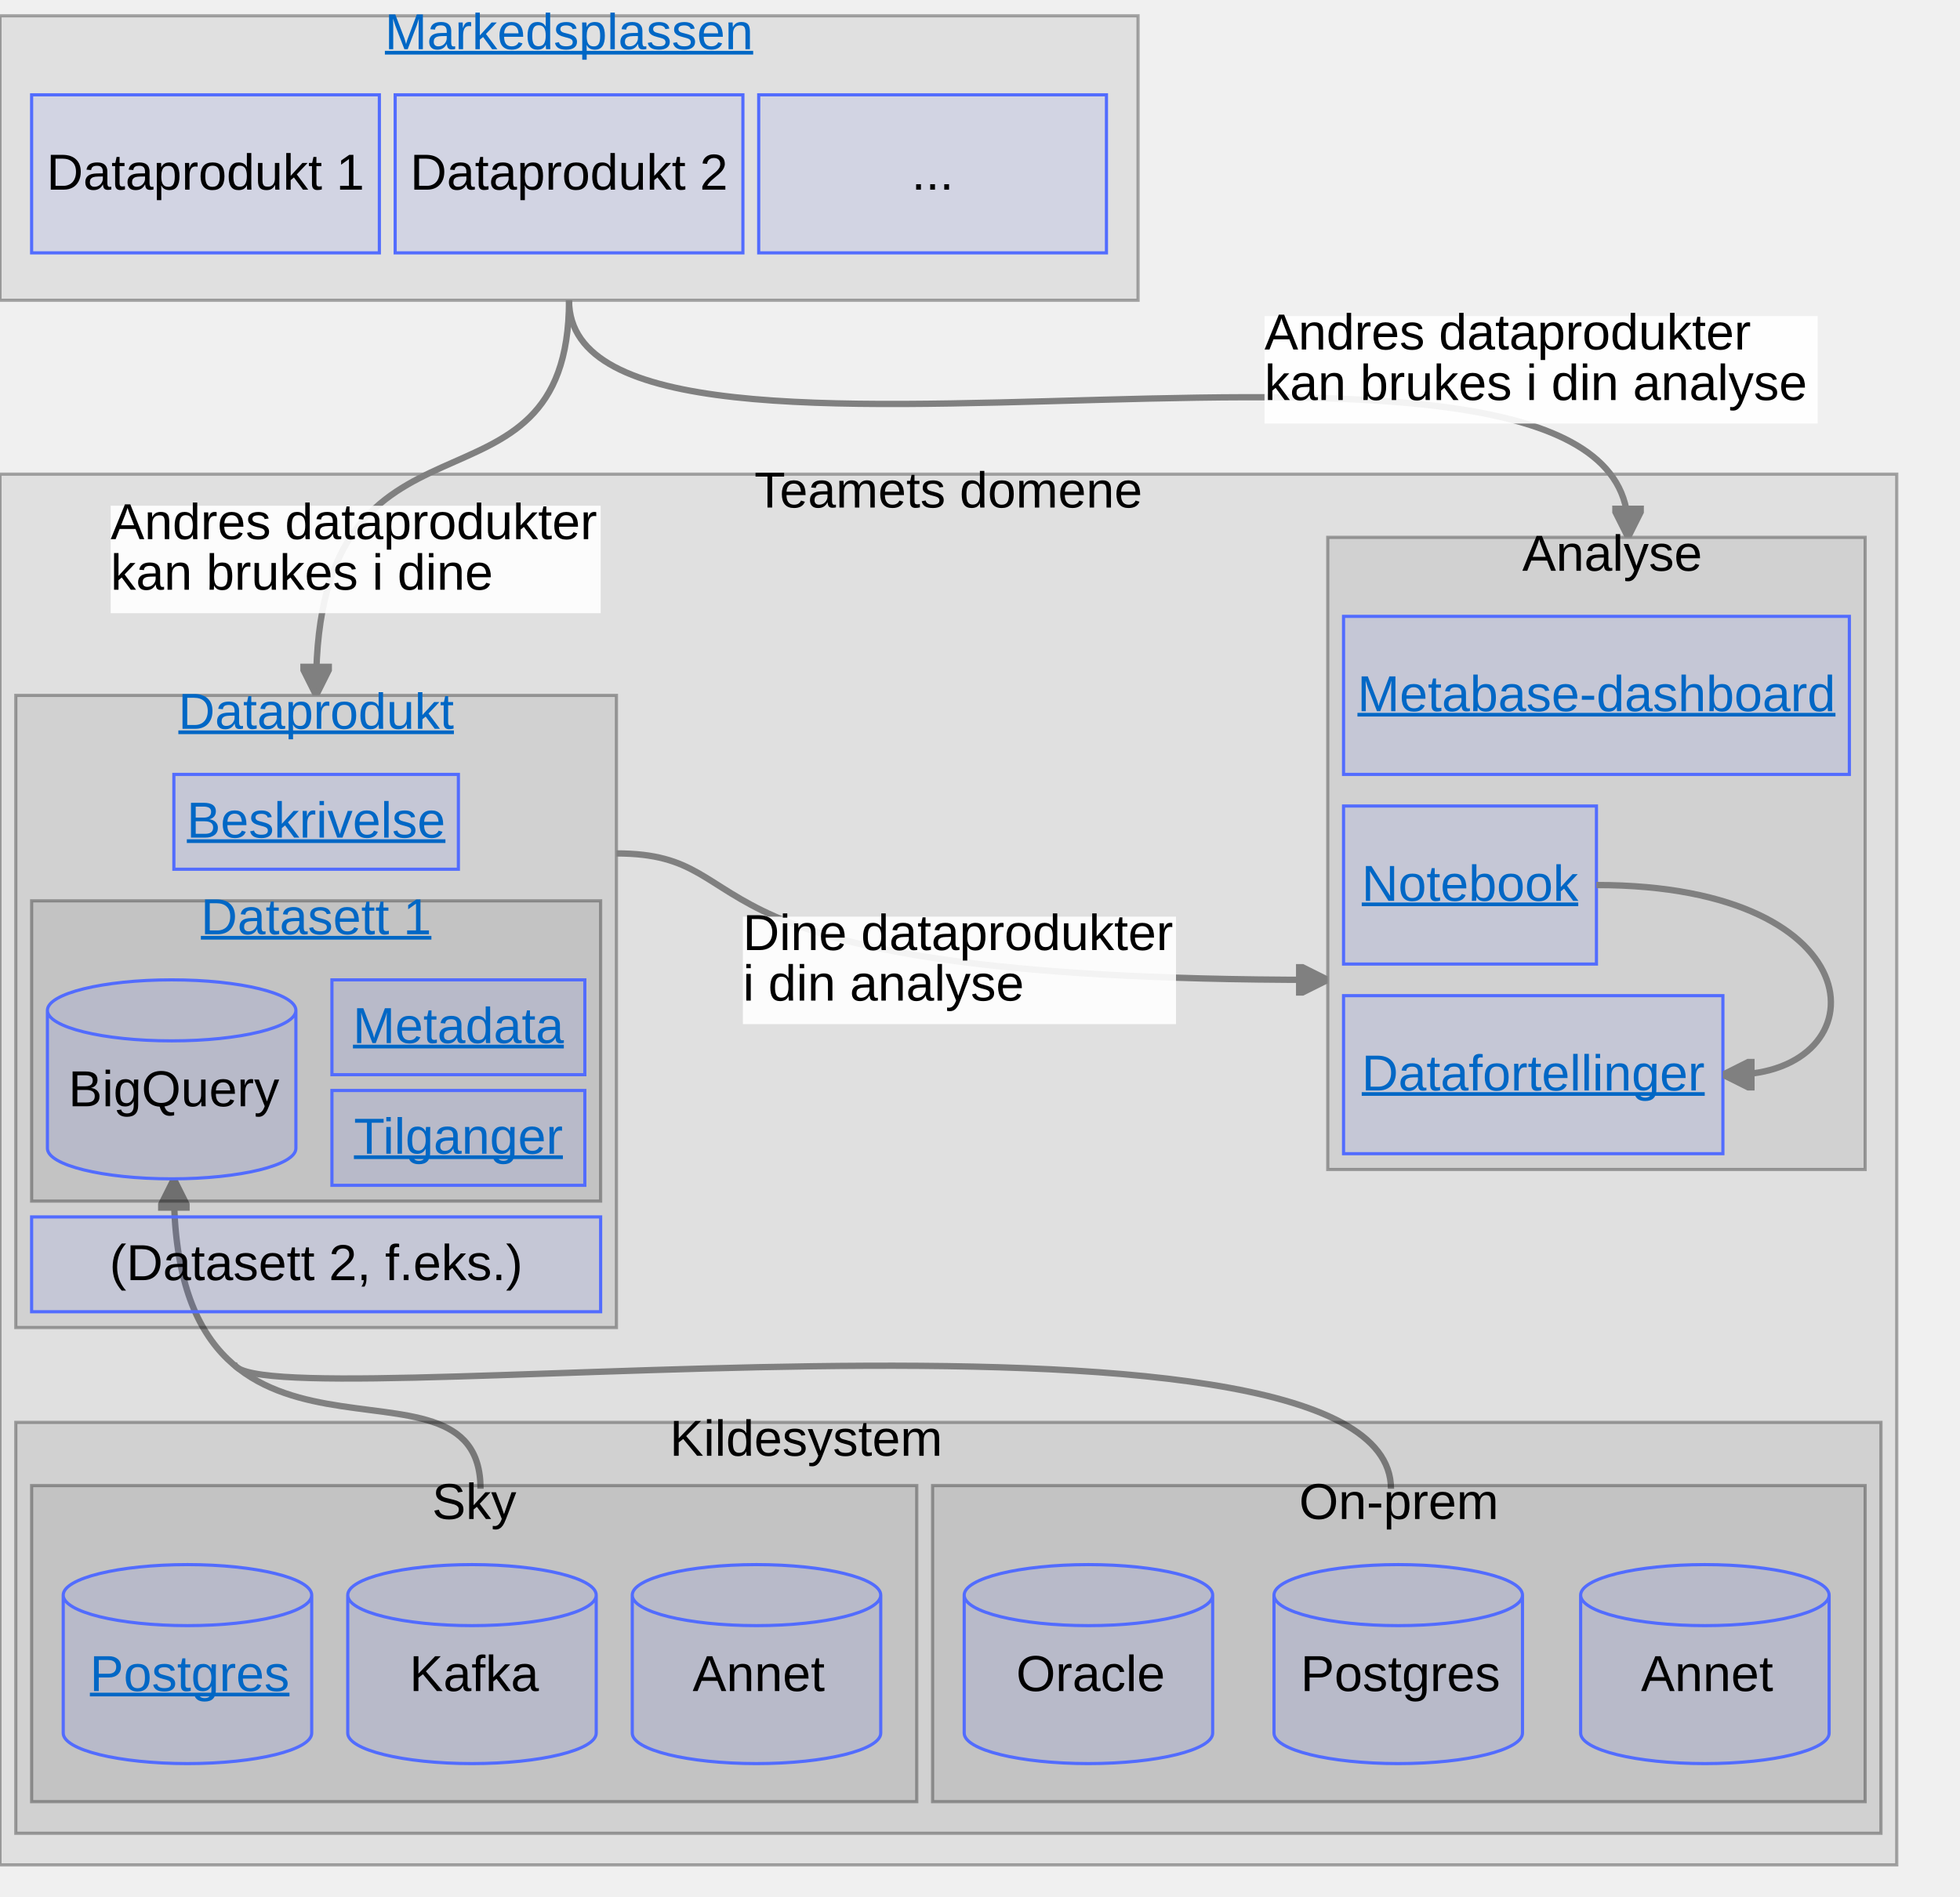
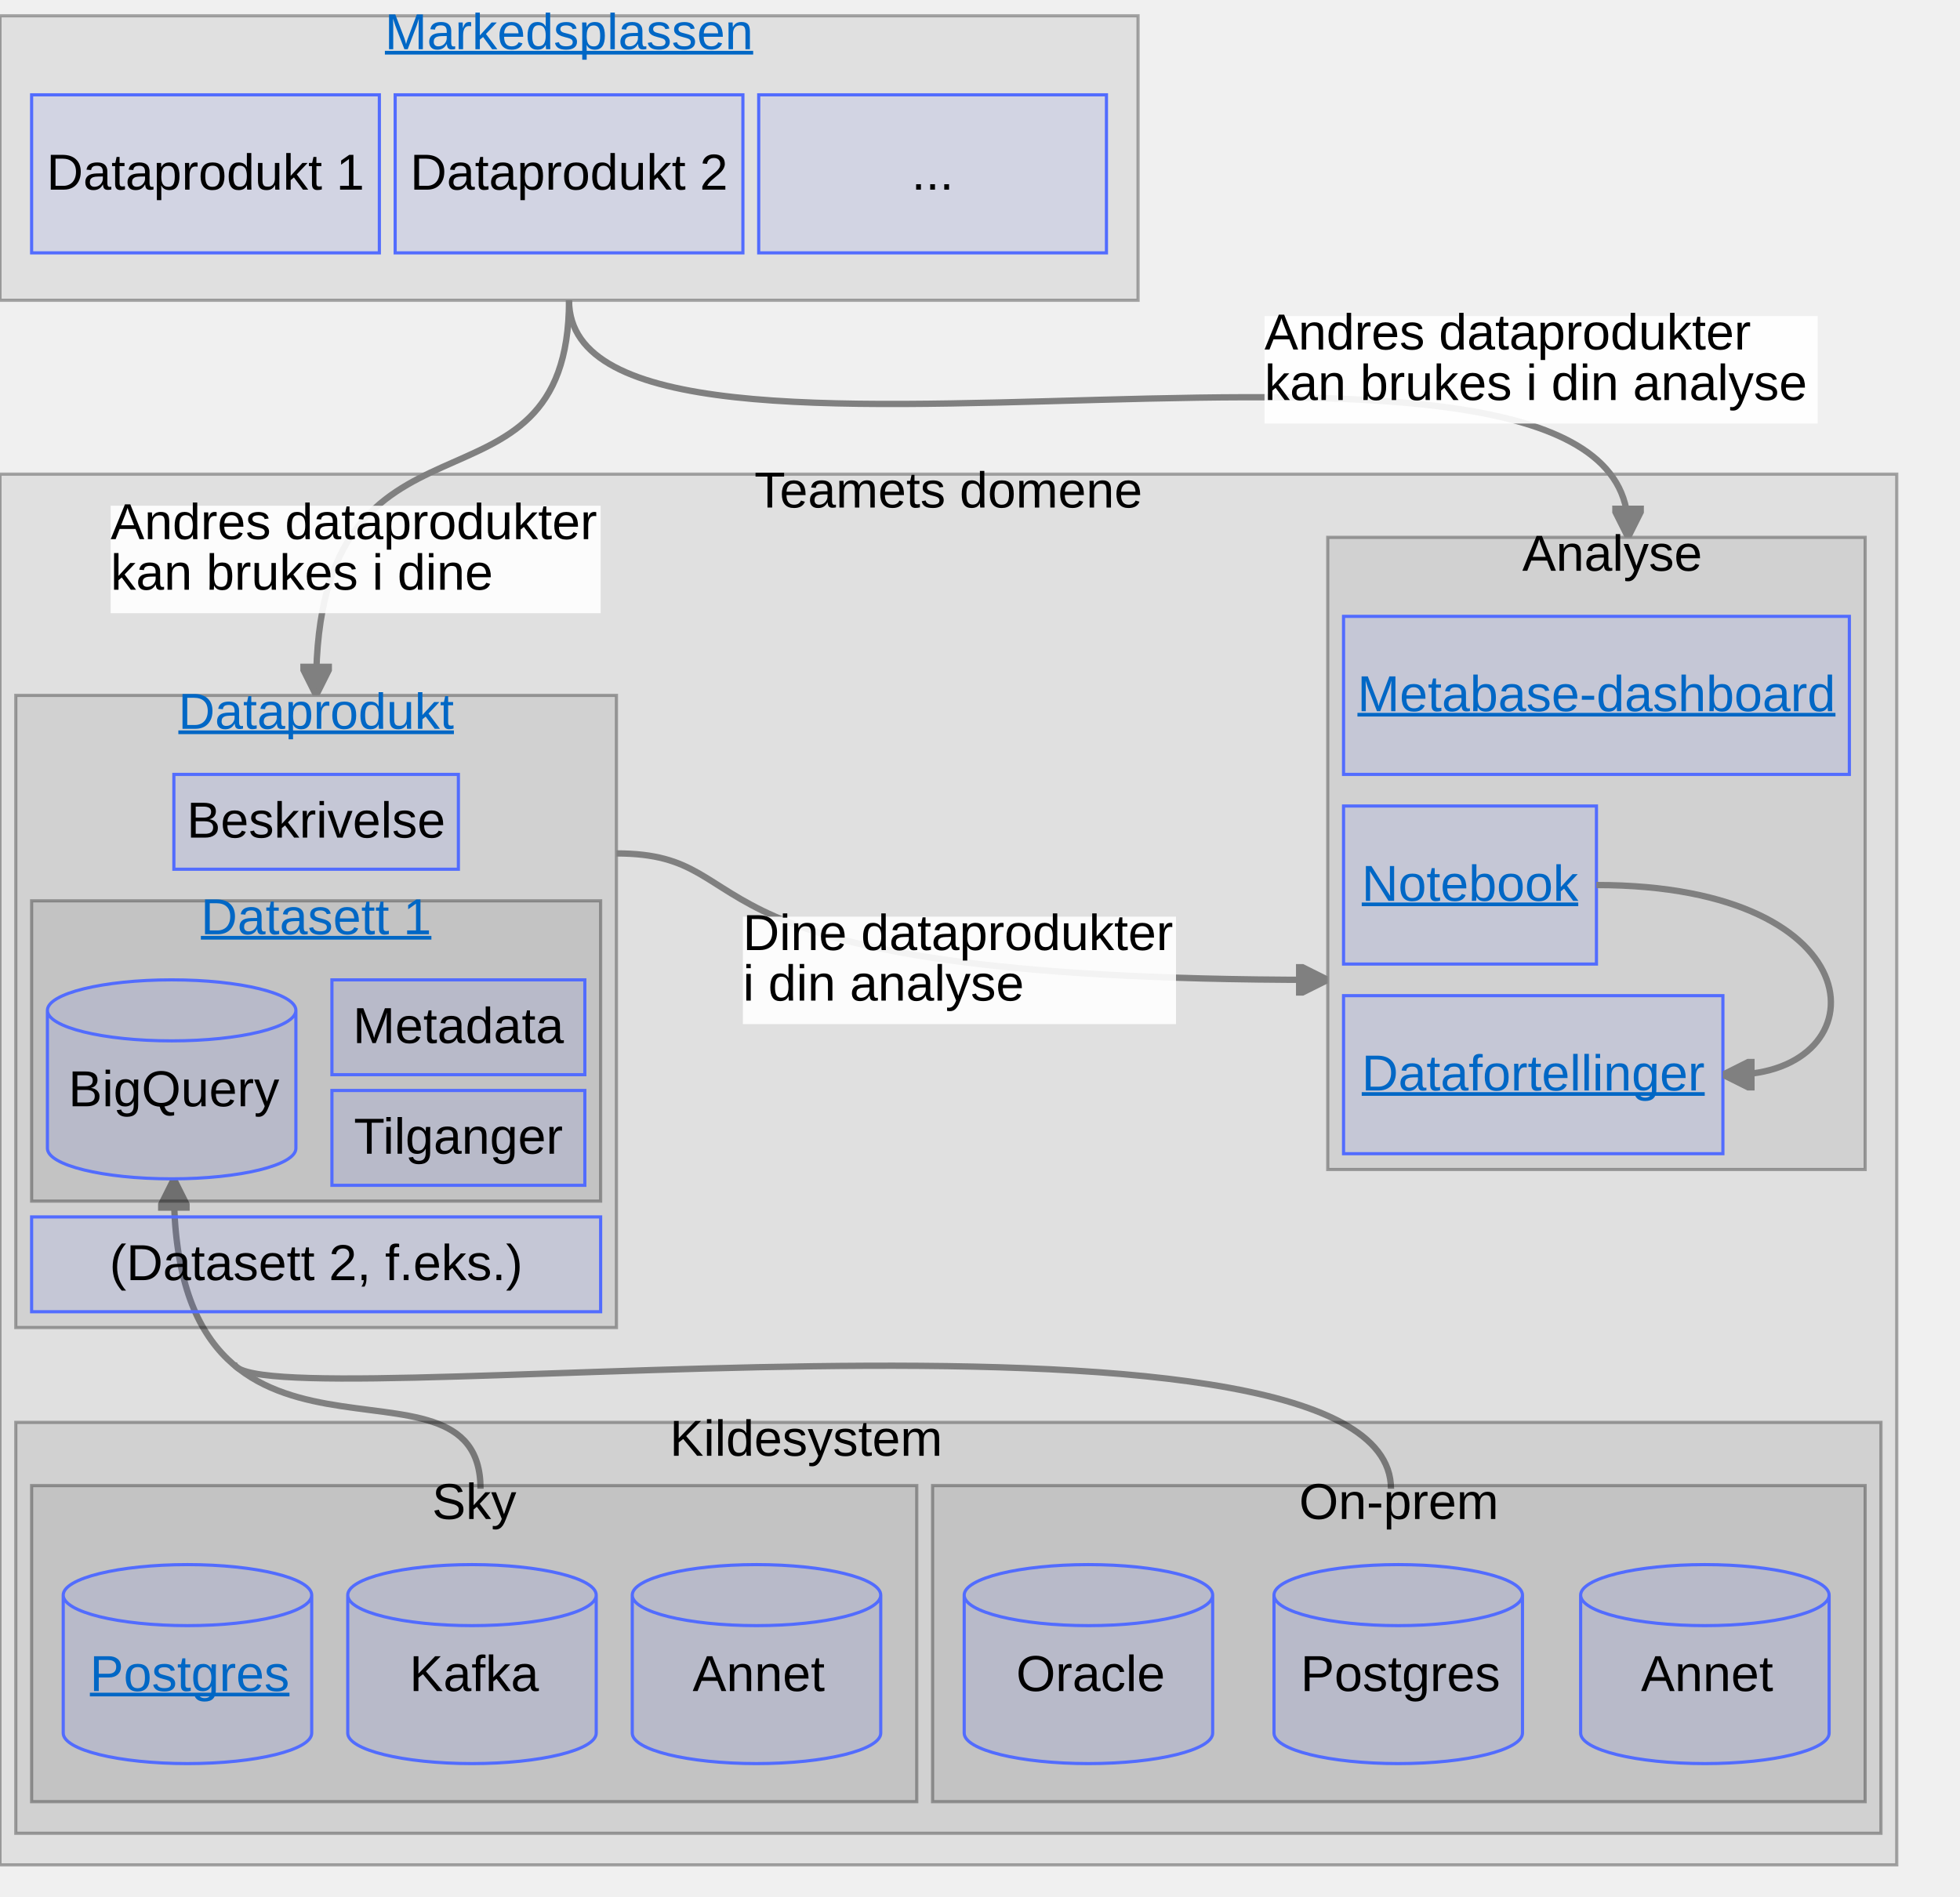
<svg xmlns="http://www.w3.org/2000/svg" version="1.1" viewBox="0 0 620 600">
  <style>
        * {
            font-family: "trebuchet ms", verdana, arial, sans-serif;
            font-size: 16px;
        }
        a {
            fill: #0067c5;
            text-decoration: underline;
        }

        a:hover {
            text-decoration: none;
        }

        .edge {
            stroke: gray;
            stroke-width: 2px;
            fill: transparent;
        }

        .subgraph &gt; rect {
            fill: black;
            stroke: black;
            fill-opacity: 0.07;
            stroke-opacity: 0.32;
        }

        .area {
            fill: black;
            stroke: black;
            fill-opacity: 0.07;
            stroke-opacity: 0.32;
        }

        .label {
            fill: white;
            fill-opacity: 0.9;
            stroke: transparent;
        }

        .node {
            stroke: #526cfe;
            fill: #526cfe;
            fill-opacity: 0.1;
            stroke-width: 1px;
        }
    </style>
  <g id="markedsplassen" class="subgraph" transform="translate(0,5)">
    <rect width="360" height="90" />
    <text x="180" dominant-baseline="text-before-edge" text-anchor="middle">
      <a href="https://data.intern.nav.no" target="_top">Markedsplassen</a>
    </text>
    <g transform="translate(10,25)">
      <rect class="node" width="110" height="50" />
      <text x="55" y="30" dominant-baseline="center" text-anchor="middle">Dataprodukt 1</text>
    </g>
    <g transform="translate(125,25)">
      <rect class="node" width="110" height="50" />
      <text x="55" y="30" dominant-baseline="center" text-anchor="middle">Dataprodukt 2</text>
    </g>
    <g transform="translate(240,25)">
      <rect class="node" width="110" height="50" />
      <text x="55" y="30" dominant-baseline="center" text-anchor="middle">...</text>
    </g>
  </g>
  <g id="teamets-domene" class="subgraph" transform="translate(0,150)">
    <rect width="600" height="440" />
    <text x="300" dominant-baseline="text-before-edge" text-anchor="middle">Teamets domene</text>
    <g id="analyse" class="subgraph" transform="translate(420, 20)">
      <rect width="170" height="200" />
      <text x="90" dominant-baseline="text-before-edge" text-anchor="middle">Analyse</text>
      <g transform="translate(5,25)">
        <rect class="node" width="160" height="50" />
        <text x="80" y="30" dominant-baseline="center" text-anchor="middle">
-           <a href="/dele-innsikt/metabase/" target="_top">Metabase-dashboard</a>
+           <a href="/analyse/metabase/" target="_top">Metabase-dashboard</a>
        </text>
      </g>
      <g transform="translate(5,85)">
        <rect class="node" width="80" height="50" />
        <text x="40" y="30" dominant-baseline="center" text-anchor="middle">
-           <a href="/prosessere-data/notebook_intro/" target="_top">Notebook</a>
+           <a href="/analyse/notebook/" target="_top">Notebook</a>
        </text>
      </g>
      <g transform="translate(5,145)">
        <rect class="node" width="120" height="50" />
        <text x="60" y="30" dominant-baseline="center" text-anchor="middle">
-           <a href="/dele-innsikt/datafortelling/" target="_top">Datafortellinger</a>
+           <a href="/analyse/datafortellinger/" target="_top">Datafortellinger</a>
        </text>
      </g>
      <path marker-end="url(#end)" class="edge" d="M85 110 C 175 110, 175 170, 128 170" />
    </g>
    <g transform="translate(5, 50)">
      <g transform="translate(0, 61)">
        <path marker-end="url(#end)" class="edge" d="M147 210 C 147 160, 50 220, 50 115" />
        <path class="edge" d="M435 210 C 435 140, 69 190, 69 170" />
      </g>
      <g id="dataprodukt" class="subgraph" transform="translate(0, 20)">
        <rect width="190" height="200" />
        <text x="95" dominant-baseline="text-before-edge" text-anchor="middle">
          <a href="/dataprodukter/dataprodukt" target="_top">Dataprodukt</a>
        </text>
        <g transform="translate(50,25)">
          <rect class="node" width="90" height="30" />
-           <text x="45" y="20" dominant-baseline="center" text-anchor="middle">
-             <a href="/dataprodukter/konsumere/finne/" target="_top">Beskrivelse</a>
-           </text>
+           <text x="45" y="20" dominant-baseline="center" text-anchor="middle">Beskrivelse</text>
        </g>
        <g transform="translate(5, 165)">
          <rect class="node" width="180" height="30" />
          <text x="90" y="20" dominant-baseline="center" text-anchor="middle">(Datasett 2, f.eks.)</text>
        </g>
        <g id="datasett" class="subgraph" transform="translate(5, 65)">
          <rect width="180" height="95" />
          <text x="90" dominant-baseline="text-before-edge" text-anchor="middle">
            <a href="/dataprodukter/dataprodukt#hva-er-et-datasett" target="_top">Datasett 1</a>
          </text>
          <g id="bq" transform="translate(5,25)">
            <path class="node" d="M 0,9.651 a 39.3,9.651 0,0,0 78.6 0 a 39.3,9.651 0,0,0 -78.6 0 l 0,43.651 a 39.3,9.651 0,0,0 78.6 0 l 0,-43.651" />
            <text x="40" y="40" dominant-baseline="center" text-anchor="middle">BigQuery</text>
          </g>
          <g transform="translate(95,25)">
            <rect class="node" width="80" height="30" />
-             <text x="40" y="20" dominant-baseline="center" text-anchor="middle">
-               <a href="/dataprodukter/konsumere/finne/" target="_top">Metadata</a>
-             </text>
+             <text x="40" y="20" dominant-baseline="center" text-anchor="middle">Metadata</text>
          </g>
          <g transform="translate(95,60)">
            <rect class="node" width="80" height="30" />
-             <text x="40" y="20" dominant-baseline="center" text-anchor="middle">
-               <a href="/dataprodukter/konsumere/tilgang/" target="_top">Tilganger</a>
-             </text>
+             <text x="40" y="20" dominant-baseline="center" text-anchor="middle">Tilganger</text>
          </g>
        </g>
        <g>
          <path marker-end="url(#end)" class="edge" d="M190 50 C 240 50, 200 90, 412 90" />
          <g transform="translate(230, 70)">
            <rect class="label" width="137" height="34" />
            <text dominant-baseline="text-before-edge">Dine dataprodukter</text>
            <text y="16" dominant-baseline="text-before-edge">i din analyse</text>
          </g>
        </g>
      </g>
      <g class="subgraph" transform="translate(0,250)">
        <rect width="590" height="130" />
        <text x="250" dominant-baseline="text-before-edge" text-anchor="middle">Kildesystem</text>
        <g class="subgraph" transform="translate(5,20)">
          <rect width="280" height="100" />
          <text x="140" dominant-baseline="text-before-edge" text-anchor="middle">Sky</text>
          <g transform="translate(10, 25)">
            <path class="node" d="M 0,9.651 a 39.3,9.651 0,0,0 78.6 0 a 39.3,9.651 0,0,0 -78.6 0 l 0,43.651 a 39.3,9.651 0,0,0 78.6 0 l 0,-43.651" />
            <text x="40" y="40" dominant-baseline="center" text-anchor="middle">
              <a target="_top" href="/dataprodukter/produsere/skedulering/scheduled-query/">Postgres</a>
            </text>
          </g>
          <g transform="translate(100, 25)">
            <path class="node" d="M 0,9.651 a 39.3,9.651 0,0,0 78.6 0 a 39.3,9.651 0,0,0 -78.6 0 l 0,43.651 a 39.3,9.651 0,0,0 78.6 0 l 0,-43.651" />
            <text x="40" y="40" dominant-baseline="center" text-anchor="middle">Kafka</text>
          </g>
          <g transform="translate(190, 25)">
            <path class="node" d="M 0,9.651 a 39.3,9.651 0,0,0 78.6 0 a 39.3,9.651 0,0,0 -78.6 0 l 0,43.651 a 39.3,9.651 0,0,0 78.6 0 l 0,-43.651" />
            <text x="40" y="40" dominant-baseline="center" text-anchor="middle">Annet</text>
          </g>
        </g>
        <g class="subgraph" transform="translate(290,20)">
          <rect width="295" height="100" />
          <text x="147.5" dominant-baseline="text-before-edge" text-anchor="middle">On-prem</text>
          <g transform="translate(10,25)">
            <path class="node" d="M 0,9.651 a 39.3,9.651 0,0,0 78.6 0 a 39.3,9.651 0,0,0 -78.6 0 l 0,43.651 a 39.3,9.651 0,0,0 78.6 0 l 0,-43.651" />
            <text x="40" y="40" dominant-baseline="center" text-anchor="middle">Oracle</text>
          </g>
          <g transform="translate(108,25)">
            <path class="node" d="M 0,9.651 a 39.3,9.651 0,0,0 78.6 0 a 39.3,9.651 0,0,0 -78.6 0 l 0,43.651 a 39.3,9.651 0,0,0 78.6 0 l 0,-43.651" />
            <text x="40" y="40" dominant-baseline="center" text-anchor="middle">Postgres</text>
          </g>
          <g transform="translate(205,25)">
            <path class="node" d="M 0,9.651 a 39.3,9.651 0,0,0 78.6 0 a 39.3,9.651 0,0,0 -78.6 0 l 0,43.651 a 39.3,9.651 0,0,0 78.6 0 l 0,-43.651" />
            <text x="40" y="40" dominant-baseline="center" text-anchor="middle">Annet</text>
          </g>
        </g>
      </g>
    </g>
    <marker orient="auto" markerHeight="10" markerWidth="10" markerUnits="userSpaceOnUse" refY="5" refX="7" viewBox="0 0 10 10" id="end">
      <path style="stroke-width: 2px; stroke: gray; fill: gray" class="arrowMarkerPath" d="M 0 0 L 10 5 L 0 10 z" />
    </marker>
  </g>
  <g transform="translate(0, 20)">
    <path marker-end="url(#end)" class="edge" d="M180 75 C 180 150, 515 60, 515 147" />
    <g transform="translate(400, 80)">
      <rect class="label" height="34" width="175" />
      <text dominant-baseline="text-before-edge">Andres dataprodukter</text>
      <text y="16" dominant-baseline="text-before-edge">kan brukes i din analyse</text>
    </g>
  </g>
  <g transform="translate(0, 20)">
    <path marker-end="url(#end)" class="edge" d="M180 75 C 180 150, 100 100, 100 197" />
    <g transform="translate(35, 140)">
      <rect class="label" height="34" width="155" />
      <text dominant-baseline="text-before-edge">Andres dataprodukter</text>
      <text y="16" dominant-baseline="text-before-edge">kan brukes i dine</text>
    </g>
  </g>
</svg>
